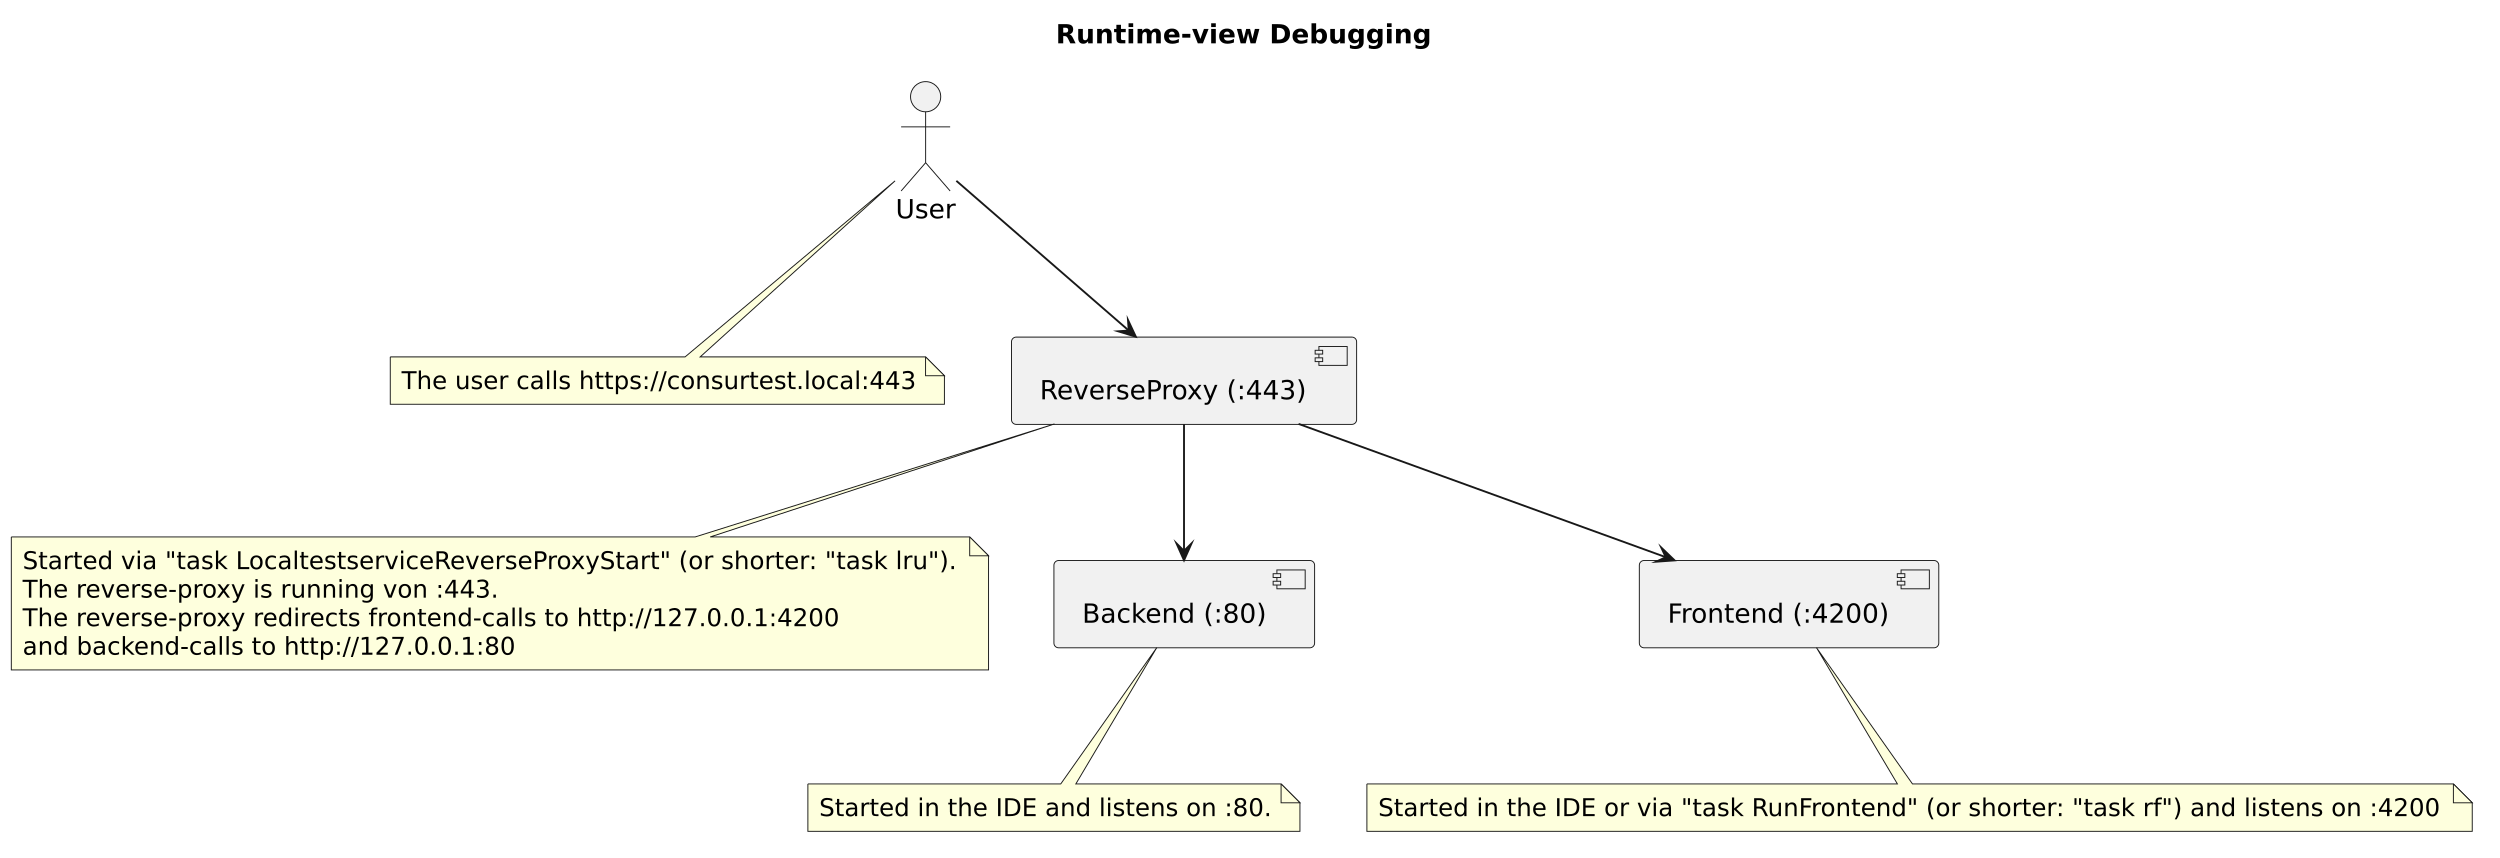
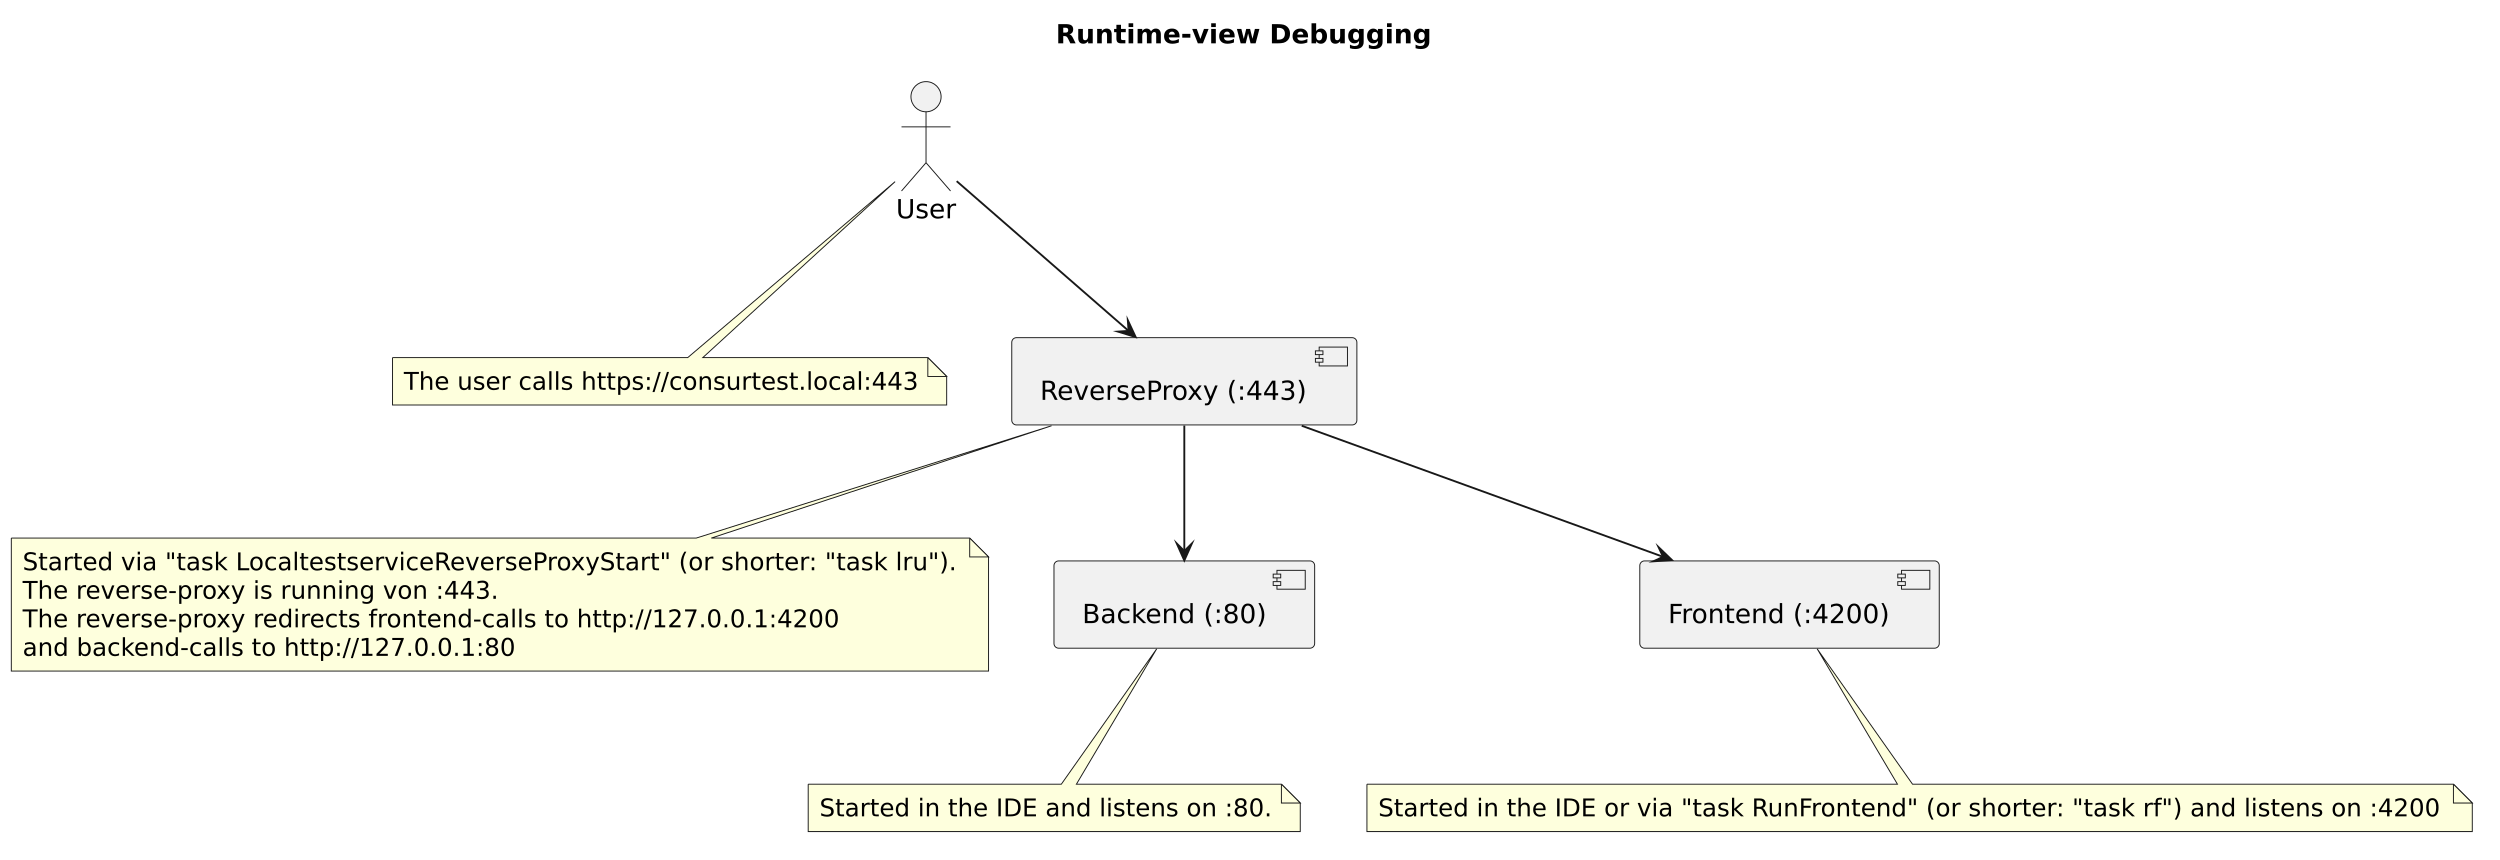
- <svg xmlns="http://www.w3.org/2000/svg" contentStyleType="text/css" data-diagram-type="DESCRIPTION" height="455px" preserveAspectRatio="none" style="width:1326px;height:455px;background:#FFFFFF;" version="1.1" viewBox="0 0 1326 455" width="1326px" zoomAndPan="magnify">
+ <svg xmlns="http://www.w3.org/2000/svg" version="1.1" data-diagram-type="DESCRIPTION" style="width:1326px;height:456px;background:#FFFFFF;" width="1326px" height="456px" viewBox="0 0 1326 456" zoomAndPan="magnify" preserveAspectRatio="none" contentStyleType="text/css">
  <defs />
-   <g>
+   <g font-family="sans-serif" lengthAdjust="spacing">
    <g class="title" data-source-line="1">
-       <text fill="#000000" font-family="'DejaVu Sans'" font-size="14" font-weight="700" lengthAdjust="spacing" textLength="199.261" x="560.009" y="22.995">Runtime-view Debugging</text>
+       <text x="560.019" y="22.995" fill="#000" font-size="14" textLength="199.261" font-weight="700" font-family="DejaVu Sans">Runtime-view Debugging</text>
    </g>
-     <g class="entity" data-qualified-name="user" data-source-line="3" id="ent0001">
-       <ellipse cx="490.955" cy="51.297" fill="#F1F1F1" rx="8" ry="8" style="stroke:#181818;stroke-width:0.5;" />
-       <path d="M490.955,59.297 L490.955,86.297 M477.955,67.297 L503.955,67.297 M490.955,86.297 L477.955,101.297 M490.955,86.297 L503.955,101.297" fill="none" style="stroke:#181818;stroke-width:0.5;" />
-       <text fill="#000000" font-family="'DejaVu Sans'" font-size="14" lengthAdjust="spacing" textLength="31.91" x="475" y="115.792">User</text>
+     <g class="entity" data-qualified-name="user" id="ent0001" data-source-line="3">
+       <ellipse cx="491.165" cy="51.297" rx="8" ry="8" fill="#F1F1F1" style="stroke:#181818;stroke-width:0.5;" />
+       <path d="M491.165,59.297 L491.165,86.297 M478.165,67.297 L504.165,67.297 M491.165,86.297 L478.165,101.297 M491.165,86.297 L504.165,101.297" style="stroke:#181818;stroke-width:0.5;" fill="none" />
+       <text x="475.21" y="115.792" fill="#000" font-size="14" textLength="31.91" font-family="DejaVu Sans">User</text>
    </g>
-     <g class="entity" data-qualified-name="UserNote" data-source-line="5" id="ent0002">
-       <path d="M207,189.297 L207,214.43 A0,0 0 0 0 207,214.43 L500.918,214.43 A0,0 0 0 0 500.918,214.43 L500.918,199.297 L490.918,189.297 L371.37,189.297 L474.75,95.917 L363.37,189.297 L207,189.297 A0,0 0 0 0 207,189.297" fill="#FEFFDD" style="stroke:#181818;stroke-width:0.5;" />
-       <path d="M490.918,189.297 L490.918,199.297 L500.918,199.297 L490.918,189.297" fill="#FEFFDD" style="stroke:#181818;stroke-width:0.5;" />
-       <text fill="#000000" font-family="'DejaVu Sans'" font-size="13" lengthAdjust="spacing" textLength="272.918" x="213" y="206.364">The user calls https://consurtest.local:443</text>
+     <g class="entity" data-qualified-name="UserNote" id="ent0002" data-source-line="5">
+       <path d="M208.2,189.677 L208.2,214.81 A0,0 0 0 0 208.2,214.81 L502.117,214.81 A0,0 0 0 0 502.117,214.81 L502.117,199.677 L492.117,189.677 L372.76,189.677 L474.76,96.337 L364.76,189.677 L208.2,189.677 A0,0 0 0 0 208.2,189.677" style="stroke:#181818;stroke-width:0.5;" fill="#FEFFDD" />
+       <path d="M492.117,189.677 L492.117,199.677 L502.117,199.677 L492.117,189.677" style="stroke:#181818;stroke-width:0.5;" fill="#FEFFDD" />
+       <text x="214.2" y="206.744" fill="#000" font-size="13" textLength="272.917" font-family="DejaVu Sans">The user calls https://consurtest.local:443</text>
    </g>
-     <g class="entity" data-qualified-name="ReverseProxy" data-source-line="9" id="ent0004">
-       <rect fill="#F1F1F1" height="46.297" rx="2.5" ry="2.5" style="stroke:#181818;stroke-width:0.5;" width="183.049" x="536.5" y="178.797" />
-       <rect fill="#F1F1F1" height="10" style="stroke:#181818;stroke-width:0.5;" width="15" x="699.549" y="183.797" />
-       <rect fill="#F1F1F1" height="2" style="stroke:#181818;stroke-width:0.5;" width="4" x="697.549" y="185.797" />
-       <rect fill="#F1F1F1" height="2" style="stroke:#181818;stroke-width:0.5;" width="4" x="697.549" y="189.797" />
-       <text fill="#000000" font-family="'DejaVu Sans'" font-size="14" lengthAdjust="spacing" textLength="143.049" x="551.5" y="211.792">ReverseProxy (:443)</text>
+     <g class="entity" data-qualified-name="ReverseProxy" id="ent0004" data-source-line="9">
+       <rect x="536.64" y="179.097" width="183.049" height="46.297" fill="#F1F1F1" style="stroke:#181818;stroke-width:0.5;" rx="2.5" ry="2.5" />
+       <rect x="699.689" y="184.097" width="15" height="10" fill="#F1F1F1" style="stroke:#181818;stroke-width:0.5;" />
+       <rect x="697.689" y="186.097" width="4" height="2" fill="#F1F1F1" style="stroke:#181818;stroke-width:0.5;" />
+       <rect x="697.689" y="190.097" width="4" height="2" fill="#F1F1F1" style="stroke:#181818;stroke-width:0.5;" />
+       <text x="551.64" y="212.092" fill="#000" font-size="14" textLength="143.049" font-family="DejaVu Sans">ReverseProxy (:443)</text>
    </g>
-     <g class="entity" data-qualified-name="ReverseProxyNote" data-source-line="11" id="ent0005">
-       <path d="M6,284.797 L6,355.328 A0,0 0 0 0 6,355.328 L524.326,355.328 A0,0 0 0 0 524.326,355.328 L524.326,294.797 L514.326,284.797 L376.68,284.797 L559.3,224.847 L368.68,284.797 L6,284.797 A0,0 0 0 0 6,284.797" fill="#FEFFDD" style="stroke:#181818;stroke-width:0.5;" />
-       <path d="M514.326,284.797 L514.326,294.797 L524.326,294.797 L514.326,284.797" fill="#FEFFDD" style="stroke:#181818;stroke-width:0.5;" />
-       <text fill="#000000" font-family="'DejaVu Sans'" font-size="13" lengthAdjust="spacing" textLength="497.326" x="12" y="301.864">Started via "task LocaltestserviceReverseProxyStart" (or shorter: "task lru").</text>
-       <text fill="#000000" font-family="'DejaVu Sans'" font-size="13" lengthAdjust="spacing" textLength="253.379" x="12" y="316.997">The reverse-proxy is running von :443.</text>
-       <text fill="#000000" font-family="'DejaVu Sans'" font-size="13" lengthAdjust="spacing" textLength="435.049" x="12" y="332.129">The reverse-proxy redirects frontend-calls to http://127.0.0.1:4200</text>
-       <text fill="#000000" font-family="'DejaVu Sans'" font-size="13" lengthAdjust="spacing" textLength="261.86" x="12" y="347.262">and backend-calls to http://127.0.0.1:80</text>
+     <g class="entity" data-qualified-name="ReverseProxyNote" id="ent0005" data-source-line="11">
+       <path d="M6,285.397 L6,355.928 A0,0 0 0 0 6,355.928 L524.326,355.928 A0,0 0 0 0 524.326,355.928 L524.326,295.397 L514.326,285.397 L377.27,285.397 L557.74,225.827 L369.27,285.397 L6,285.397 A0,0 0 0 0 6,285.397" style="stroke:#181818;stroke-width:0.5;" fill="#FEFFDD" />
+       <path d="M514.326,285.397 L514.326,295.397 L524.326,295.397 L514.326,285.397" style="stroke:#181818;stroke-width:0.5;" fill="#FEFFDD" />
+       <text x="12" y="302.464" fill="#000" font-size="13" textLength="497.326" font-family="DejaVu Sans">Started via "task LocaltestserviceReverseProxyStart" (or shorter: "task lru").</text>
+       <text x="12" y="317.597" fill="#000" font-size="13" textLength="253.379" font-family="DejaVu Sans">The reverse-proxy is running von :443.</text>
+       <text x="12" y="332.729" fill="#000" font-size="13" textLength="435.049" font-family="DejaVu Sans">The reverse-proxy redirects frontend-calls to http://127.0.0.1:4200</text>
+       <text x="12" y="347.862" fill="#000" font-size="13" textLength="261.86" font-family="DejaVu Sans">and backend-calls to http://127.0.0.1:80</text>
    </g>
-     <g class="entity" data-qualified-name="Backend" data-source-line="18" id="ent0007">
-       <rect fill="#F1F1F1" height="46.297" rx="2.5" ry="2.5" style="stroke:#181818;stroke-width:0.5;" width="138.267" x="559" y="297.297" />
-       <rect fill="#F1F1F1" height="10" style="stroke:#181818;stroke-width:0.5;" width="15" x="677.267" y="302.297" />
-       <rect fill="#F1F1F1" height="2" style="stroke:#181818;stroke-width:0.5;" width="4" x="675.267" y="304.297" />
-       <rect fill="#F1F1F1" height="2" style="stroke:#181818;stroke-width:0.5;" width="4" x="675.267" y="308.297" />
-       <text fill="#000000" font-family="'DejaVu Sans'" font-size="14" lengthAdjust="spacing" textLength="98.267" x="574" y="330.292">Backend (:80)</text>
+     <g class="entity" data-qualified-name="Backend" id="ent0007" data-source-line="18">
+       <rect x="559.03" y="297.507" width="138.267" height="46.297" fill="#F1F1F1" style="stroke:#181818;stroke-width:0.5;" rx="2.5" ry="2.5" />
+       <rect x="677.297" y="302.507" width="15" height="10" fill="#F1F1F1" style="stroke:#181818;stroke-width:0.5;" />
+       <rect x="675.297" y="304.507" width="4" height="2" fill="#F1F1F1" style="stroke:#181818;stroke-width:0.5;" />
+       <rect x="675.297" y="308.507" width="4" height="2" fill="#F1F1F1" style="stroke:#181818;stroke-width:0.5;" />
+       <text x="574.03" y="330.502" fill="#000" font-size="14" textLength="98.267" font-family="DejaVu Sans">Backend (:80)</text>
    </g>
-     <g class="entity" data-qualified-name="BackendNote" data-source-line="20" id="ent0008">
-       <path d="M428.5,415.797 L428.5,440.93 A0,0 0 0 0 428.5,440.93 L689.486,440.93 A0,0 0 0 0 689.486,440.93 L689.486,425.797 L679.486,415.797 L570.62,415.797 L613.54,343.517 L562.62,415.797 L428.5,415.797 A0,0 0 0 0 428.5,415.797" fill="#FEFFDD" style="stroke:#181818;stroke-width:0.5;" />
-       <path d="M679.486,415.797 L679.486,425.797 L689.486,425.797 L679.486,415.797" fill="#FEFFDD" style="stroke:#181818;stroke-width:0.5;" />
-       <text fill="#000000" font-family="'DejaVu Sans'" font-size="13" lengthAdjust="spacing" textLength="239.986" x="434.5" y="432.864">Started in the IDE and listens on :80.</text>
+     <g class="entity" data-qualified-name="BackendNote" id="ent0008" data-source-line="20">
+       <path d="M428.67,415.927 L428.67,441.06 A0,0 0 0 0 428.67,441.06 L689.656,441.06 A0,0 0 0 0 689.656,441.06 L689.656,425.927 L679.656,415.927 L570.93,415.927 L613.53,344.107 L562.93,415.927 L428.67,415.927 A0,0 0 0 0 428.67,415.927" style="stroke:#181818;stroke-width:0.5;" fill="#FEFFDD" />
+       <path d="M679.656,415.927 L679.656,425.927 L689.656,425.927 L679.656,415.927" style="stroke:#181818;stroke-width:0.5;" fill="#FEFFDD" />
+       <text x="434.67" y="432.994" fill="#000" font-size="13" textLength="239.986" font-family="DejaVu Sans">Started in the IDE and listens on :80.</text>
    </g>
-     <g class="entity" data-qualified-name="Frontend" data-source-line="24" id="ent0010">
-       <rect fill="#F1F1F1" height="46.297" rx="2.5" ry="2.5" style="stroke:#181818;stroke-width:0.5;" width="158.829" x="869.5" y="297.297" />
-       <rect fill="#F1F1F1" height="10" style="stroke:#181818;stroke-width:0.5;" width="15" x="1008.329" y="302.297" />
-       <rect fill="#F1F1F1" height="2" style="stroke:#181818;stroke-width:0.5;" width="4" x="1006.329" y="304.297" />
-       <rect fill="#F1F1F1" height="2" style="stroke:#181818;stroke-width:0.5;" width="4" x="1006.329" y="308.297" />
-       <text fill="#000000" font-family="'DejaVu Sans'" font-size="14" lengthAdjust="spacing" textLength="118.829" x="884.5" y="330.292">Frontend (:4200)</text>
+     <g class="entity" data-qualified-name="Frontend" id="ent0010" data-source-line="24">
+       <rect x="869.75" y="297.507" width="158.829" height="46.297" fill="#F1F1F1" style="stroke:#181818;stroke-width:0.5;" rx="2.5" ry="2.5" />
+       <rect x="1008.579" y="302.507" width="15" height="10" fill="#F1F1F1" style="stroke:#181818;stroke-width:0.5;" />
+       <rect x="1006.579" y="304.507" width="4" height="2" fill="#F1F1F1" style="stroke:#181818;stroke-width:0.5;" />
+       <rect x="1006.579" y="308.507" width="4" height="2" fill="#F1F1F1" style="stroke:#181818;stroke-width:0.5;" />
+       <text x="884.75" y="330.502" fill="#000" font-size="14" textLength="118.829" font-family="DejaVu Sans">Frontend (:4200)</text>
    </g>
-     <g class="entity" data-qualified-name="FrontendNote" data-source-line="26" id="ent0011">
-       <path d="M725,415.797 L725,440.93 A0,0 0 0 0 725,440.93 L1311.278,440.93 A0,0 0 0 0 1311.278,440.93 L1311.278,425.797 L1301.278,415.797 L1014.38,415.797 L963.46,343.517 L1006.38,415.797 L725,415.797 A0,0 0 0 0 725,415.797" fill="#FEFFDD" style="stroke:#181818;stroke-width:0.5;" />
-       <path d="M1301.278,415.797 L1301.278,425.797 L1311.278,425.797 L1301.278,415.797" fill="#FEFFDD" style="stroke:#181818;stroke-width:0.5;" />
-       <text fill="#000000" font-family="'DejaVu Sans'" font-size="13" lengthAdjust="spacing" textLength="565.278" x="731" y="432.864">Started in the IDE or via "task RunFrontend" (or shorter: "task rf") and listens on :4200</text>
+     <g class="entity" data-qualified-name="FrontendNote" id="ent0011" data-source-line="26">
+       <path d="M725.02,415.927 L725.02,441.06 A0,0 0 0 0 725.02,441.06 L1311.298,441.06 A0,0 0 0 0 1311.298,441.06 L1311.298,425.927 L1301.298,415.927 L1014.4,415.927 L963.8,344.107 L1006.4,415.927 L725.02,415.927 A0,0 0 0 0 725.02,415.927" style="stroke:#181818;stroke-width:0.5;" fill="#FEFFDD" />
+       <path d="M1301.298,415.927 L1301.298,425.927 L1311.298,425.927 L1301.298,415.927" style="stroke:#181818;stroke-width:0.5;" fill="#FEFFDD" />
+       <text x="731.02" y="432.994" fill="#000" font-size="13" textLength="565.278" font-family="DejaVu Sans">Started in the IDE or via "task RunFrontend" (or shorter: "task rf") and listens on :4200</text>
    </g>
-     <g class="link" data-entity-1="ent0001" data-entity-2="ent0004" data-link-type="dependency" data-source-line="30" id="lnk13">
-       <path d="M507.25,95.917 C530.79,116.357 570.795,151.109 598.675,175.319" fill="none" id="user-to-ReverseProxy" style="stroke:#181818;stroke-width:1;" />
-       <polygon fill="#181818" points="602.45,178.597,598.277,169.676,598.675,175.319,593.032,175.716,602.45,178.597" style="stroke:#181818;stroke-width:1;stroke-linejoin:miter;stroke-miterlimit:10;" />
+     <g class="link" data-entity-1="ent0001" data-entity-2="ent0004" id="lnk13" data-source-line="30" data-link-type="dependency">
+       <path d="M507.42,96.097 C530.88,116.527 570.7,151.203 598.59,175.493" style="stroke:#181818;stroke-width:1;" fill="none" id="user-to-ReverseProxy" />
+       <polygon points="602.36,178.777,598.2,169.85,598.59,175.493,592.946,175.882,602.36,178.777" fill="#181818" style="stroke:#181818;stroke-width:1;stroke-linejoin:miter;stroke-miterlimit:10;" />
    </g>
-     <g class="link" data-entity-1="ent0004" data-entity-2="ent0007" data-link-type="dependency" data-source-line="31" id="lnk14">
-       <path d="M628,224.987 C628,245.717 628,271.487 628,292.197" fill="none" id="ReverseProxy-to-Backend" style="stroke:#181818;stroke-width:1;" />
-       <polygon fill="#181818" points="628,297.197,632,288.197,628,292.197,624,288.197,628,297.197" style="stroke:#181818;stroke-width:1;stroke-linejoin:miter;stroke-miterlimit:10;" />
+     <g class="link" data-entity-1="ent0004" data-entity-2="ent0007" id="lnk14" data-source-line="31" data-link-type="dependency">
+       <path d="M628.16,225.687 C628.16,246.307 628.16,271.687 628.16,292.277" style="stroke:#181818;stroke-width:1;" fill="none" id="ReverseProxy-to-Backend" />
+       <polygon points="628.16,297.277,632.16,288.277,628.16,292.277,624.16,288.277,628.16,297.277" fill="#181818" style="stroke:#181818;stroke-width:1;stroke-linejoin:miter;stroke-miterlimit:10;" />
    </g>
-     <g class="link" data-entity-1="ent0004" data-entity-2="ent0010" data-link-type="dependency" data-source-line="32" id="lnk15">
-       <path d="M688.76,224.847 C745.92,245.597 826.35,274.781 883.52,295.531" fill="none" id="ReverseProxy-to-Frontend" style="stroke:#181818;stroke-width:1;" />
-       <polygon fill="#181818" points="888.22,297.237,881.125,290.406,883.52,295.531,878.395,297.926,888.22,297.237" style="stroke:#181818;stroke-width:1;stroke-linejoin:miter;stroke-miterlimit:10;" />
+     <g class="link" data-entity-1="ent0004" data-entity-2="ent0010" id="lnk15" data-source-line="32" data-link-type="dependency">
+       <path d="M690.44,225.827 C747.05,246.357 825.45,274.792 882.09,295.332" style="stroke:#181818;stroke-width:1;" fill="none" id="ReverseProxy-to-Frontend" />
+       <polygon points="886.79,297.037,879.693,290.208,882.09,295.332,876.965,297.729,886.79,297.037" fill="#181818" style="stroke:#181818;stroke-width:1;stroke-linejoin:miter;stroke-miterlimit:10;" />
    </g>
  </g>
</svg>
